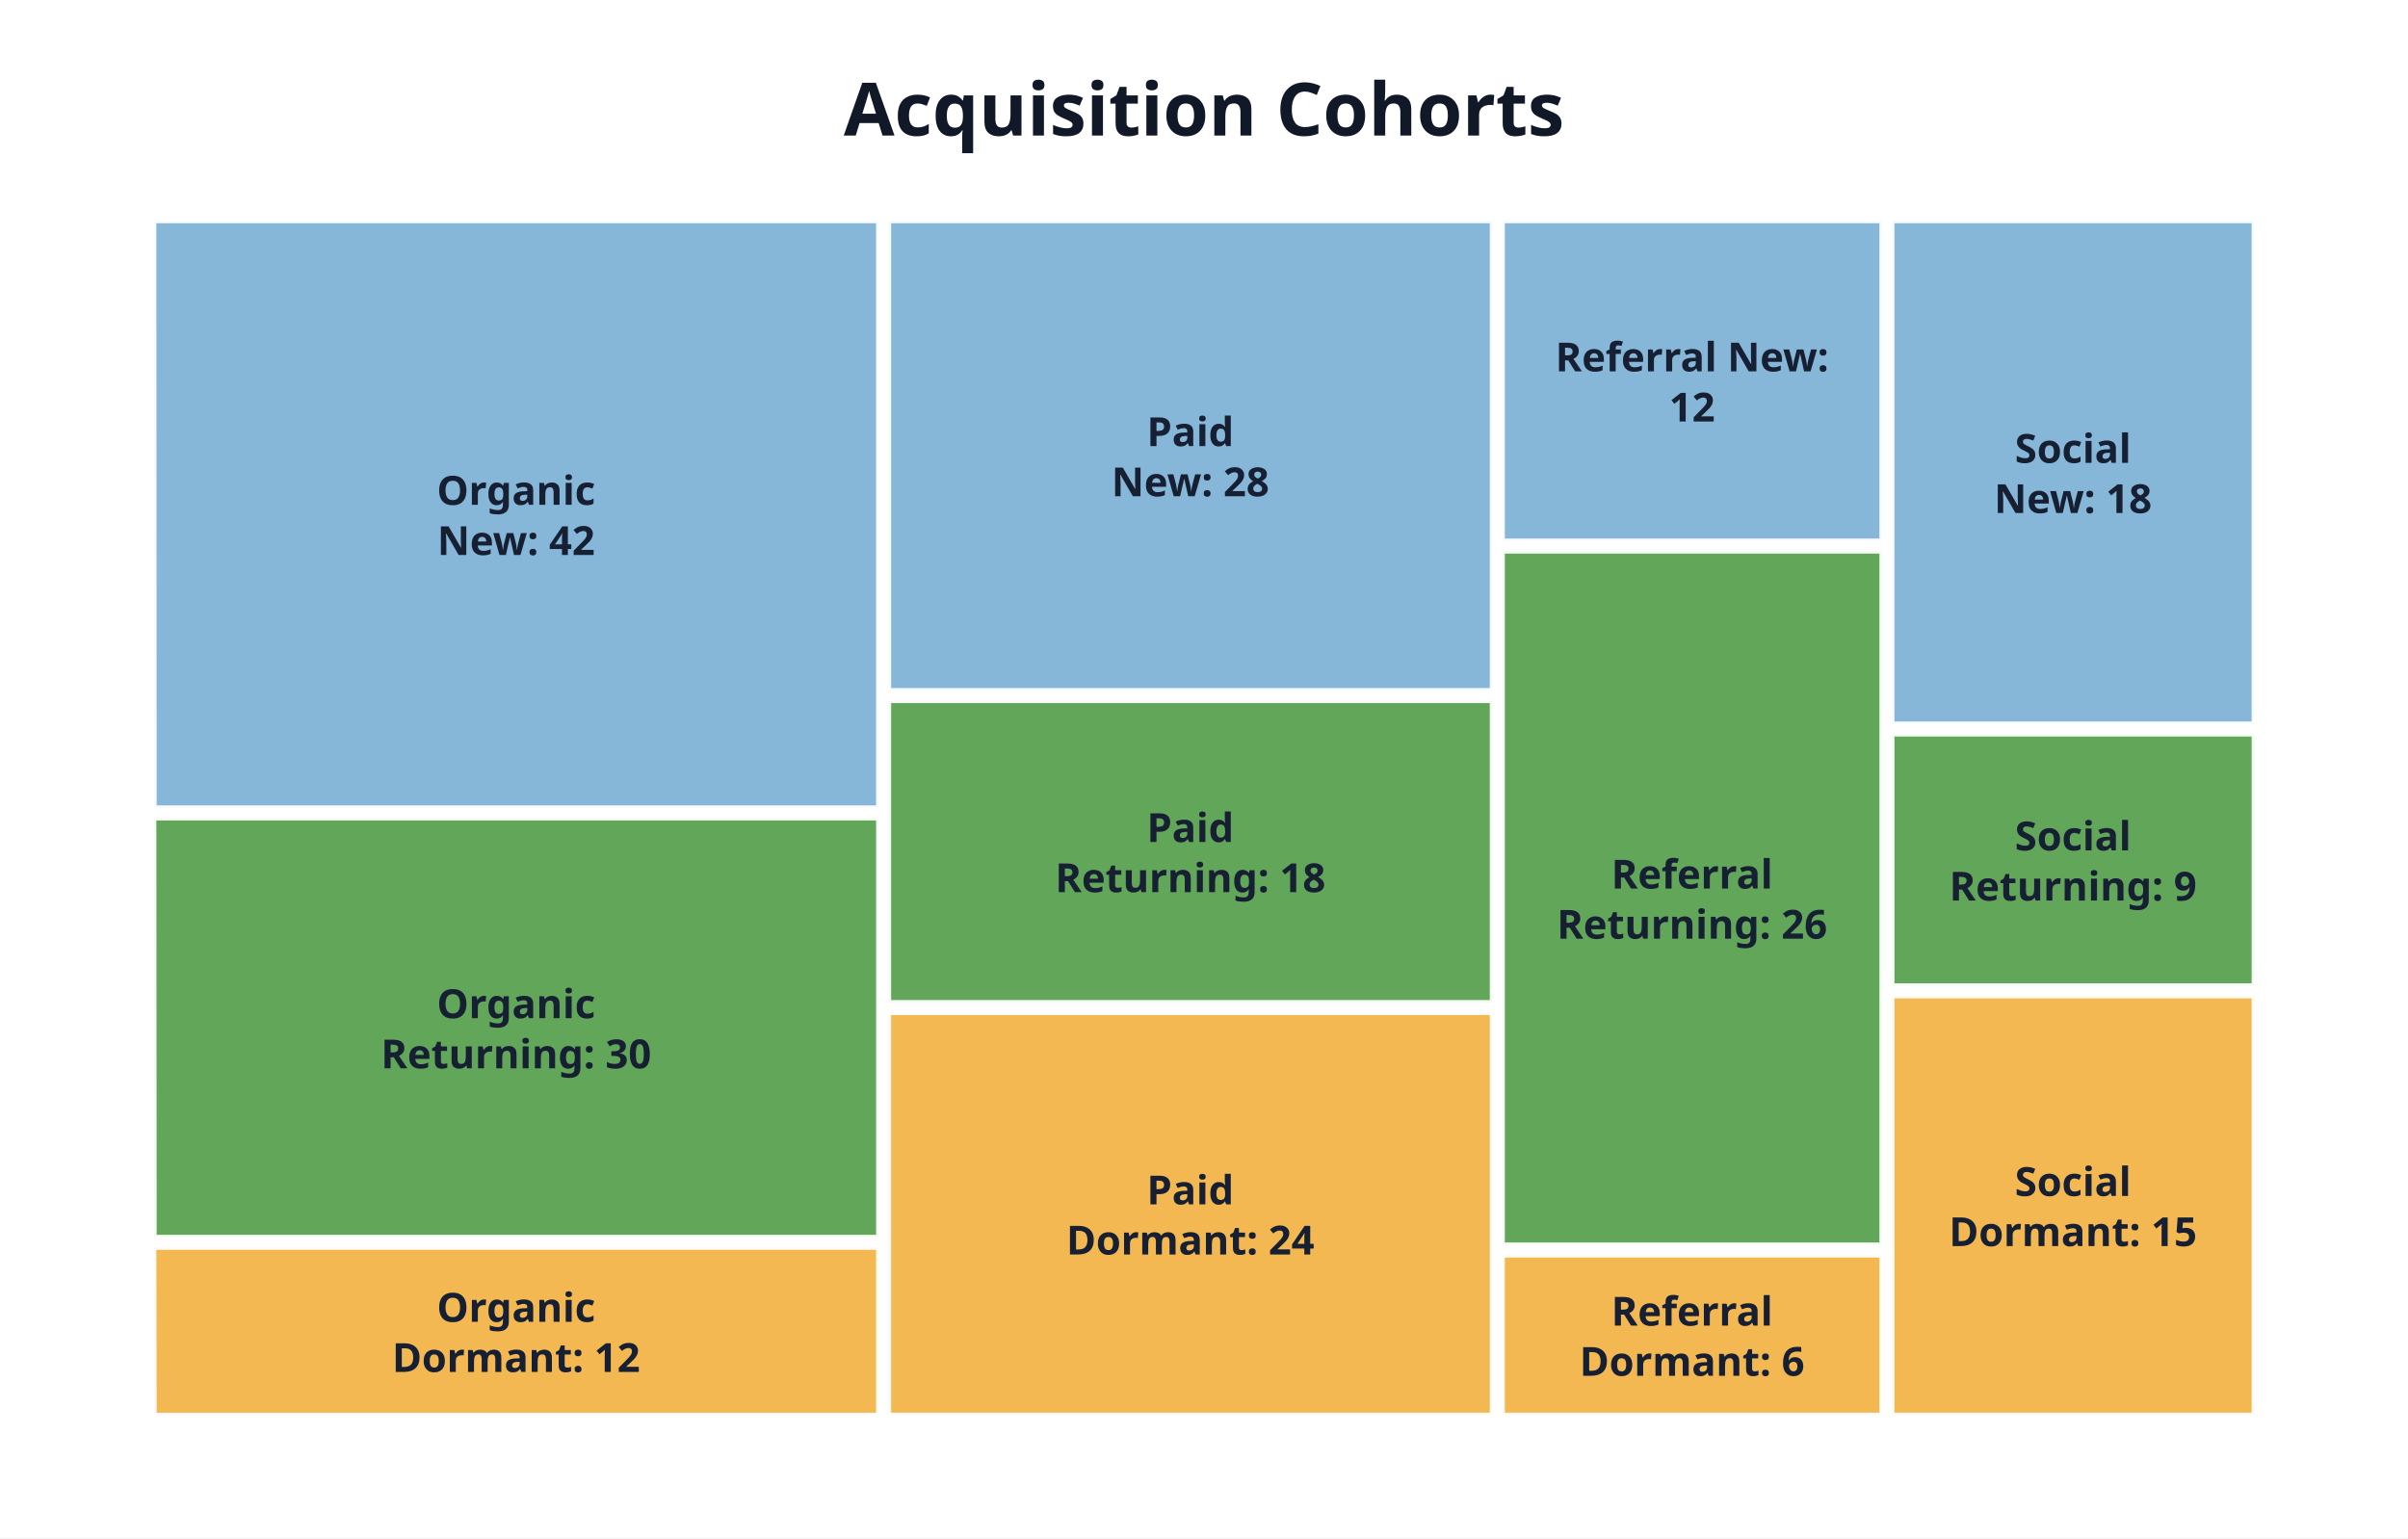
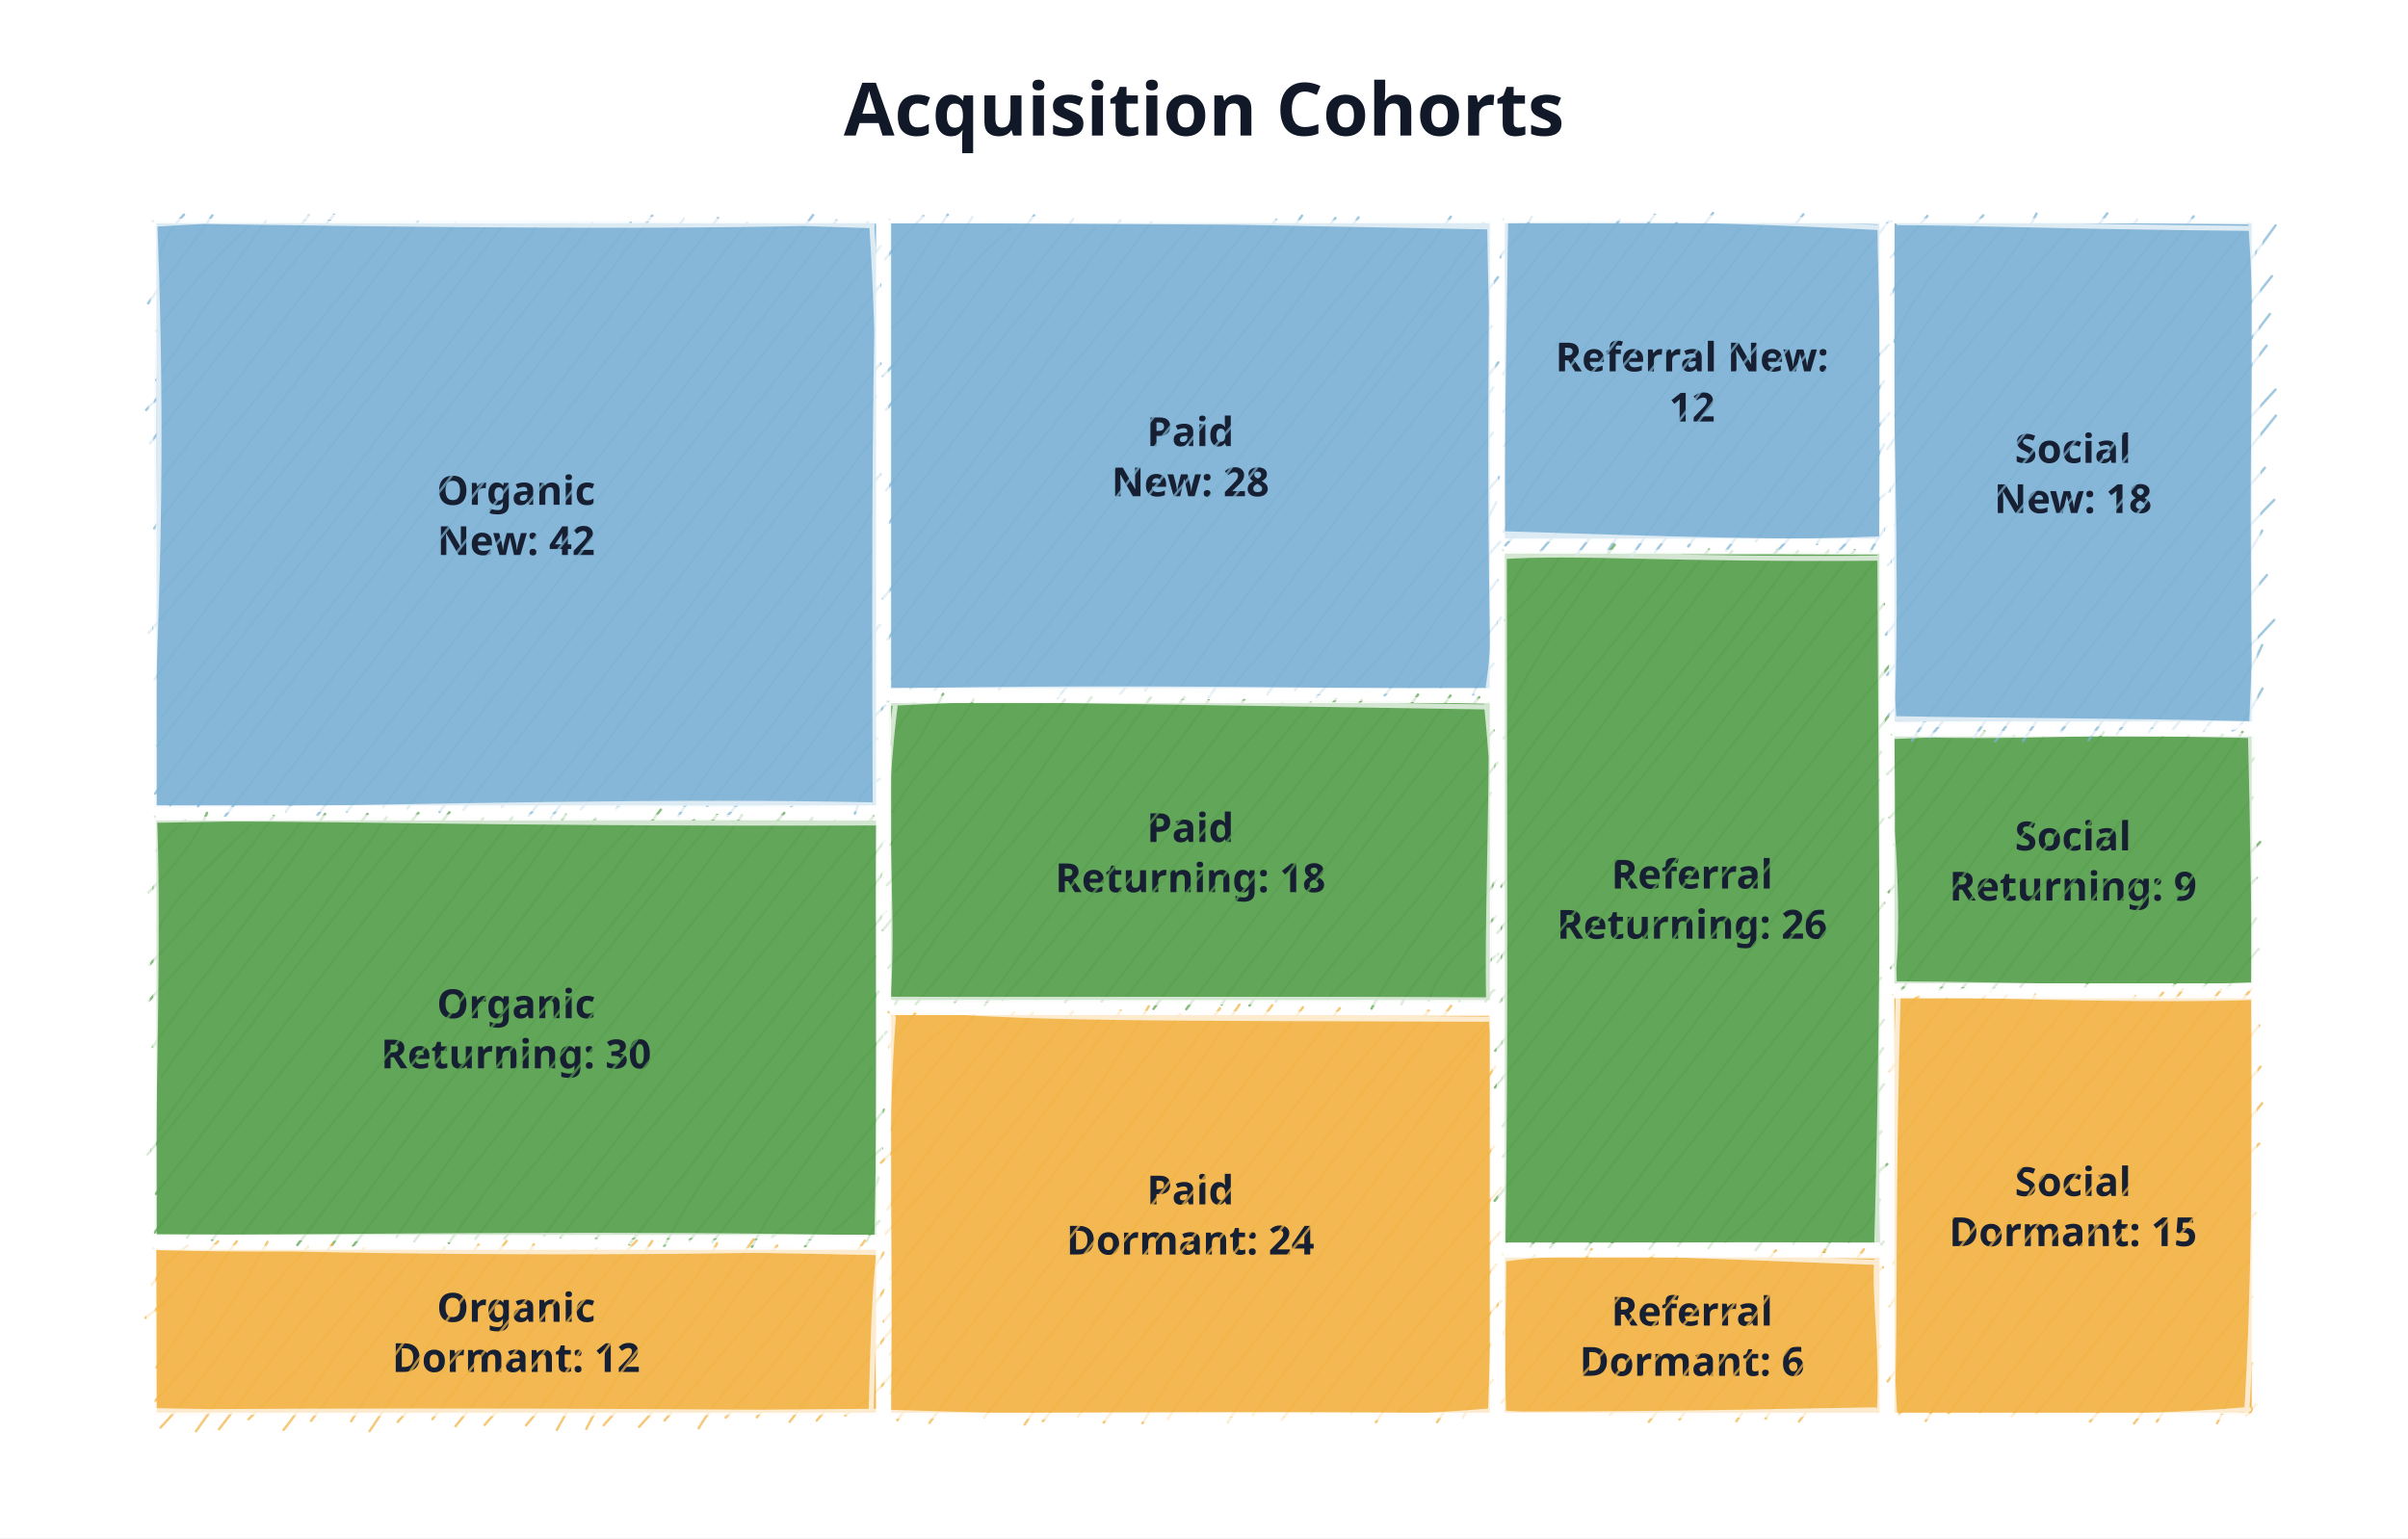
<svg xmlns="http://www.w3.org/2000/svg" width="720" height="460" version="1.1" baseProfile="full" viewBox="0 0 720 460">
  <rect width="720" height="460" x="0" y="0" fill="#ffffff" />
  <path d="M10 10l216.7 0l0 175.6l-216.6 0Z" transform="translate(36 56)" fill="#7fb3d5" fill-opacity="0.94" stroke="#ffffff" stroke-width="1.5" stroke-opacity="0.94" ecmeta_series_index="0" ecmeta_data_index="0" ecmeta_ssr_type="chart" class="zr-cls-0" />
  <path d="M10 188.6l216.7 0l0 125.4l-216.6 0Z" transform="translate(36 56)" fill="#59a14f" fill-opacity="0.94" stroke="#ffffff" stroke-width="1.5" stroke-opacity="0.94" ecmeta_series_index="0" ecmeta_data_index="1" ecmeta_ssr_type="chart" class="zr-cls-1" />
  <path d="M10 317l216.7 0l0 50.2l-216.6 0Z" transform="translate(36 56)" fill="#f2b447" fill-opacity="0.94" stroke="#ffffff" stroke-width="1.5" stroke-opacity="0.94" ecmeta_series_index="0" ecmeta_data_index="2" ecmeta_ssr_type="chart" class="zr-cls-2" />
  <path d="M229.7 10l180.5 0l0 140.5l-180.5 0Z" transform="translate(36 56)" fill="#7fb3d5" fill-opacity="0.94" stroke="#ffffff" stroke-width="1.5" stroke-opacity="0.94" ecmeta_series_index="0" ecmeta_data_index="3" ecmeta_ssr_type="chart" class="zr-cls-0" />
  <path d="M229.7 153.5l180.5 0l0 90.3l-180.5 0Z" transform="translate(36 56)" fill="#59a14f" fill-opacity="0.94" stroke="#ffffff" stroke-width="1.5" stroke-opacity="0.94" ecmeta_series_index="0" ecmeta_data_index="4" ecmeta_ssr_type="chart" class="zr-cls-1" />
  <path d="M229.7 246.8l180.5 0l0 120.4l-180.5 0Z" transform="translate(36 56)" fill="#f2b447" fill-opacity="0.94" stroke="#ffffff" stroke-width="1.5" stroke-opacity="0.94" ecmeta_series_index="0" ecmeta_data_index="5" ecmeta_ssr_type="chart" class="zr-cls-2" />
  <path d="M413.2 10l113.5 0l0 95.8l-113.5 0Z" transform="translate(36 56)" fill="#7fb3d5" fill-opacity="0.94" stroke="#ffffff" stroke-width="1.5" stroke-opacity="0.94" ecmeta_series_index="0" ecmeta_data_index="6" ecmeta_ssr_type="chart" class="zr-cls-0" />
  <path d="M413.2 108.8l113.5 0l0 207.5l-113.5 0Z" transform="translate(36 56)" fill="#59a14f" fill-opacity="0.94" stroke="#ffffff" stroke-width="1.5" stroke-opacity="0.94" ecmeta_series_index="0" ecmeta_data_index="7" ecmeta_ssr_type="chart" class="zr-cls-1" />
  <path d="M413.2 319.3l113.5 0l0 47.9l-113.5 0Z" transform="translate(36 56)" fill="#f2b447" fill-opacity="0.94" stroke="#ffffff" stroke-width="1.5" stroke-opacity="0.94" ecmeta_series_index="0" ecmeta_data_index="8" ecmeta_ssr_type="chart" class="zr-cls-2" />
  <path d="M529.7 10l108.3 0l0 150.5l-108.3 0Z" transform="translate(36 56)" fill="#7fb3d5" fill-opacity="0.94" stroke="#ffffff" stroke-width="1.5" stroke-opacity="0.94" ecmeta_series_index="0" ecmeta_data_index="9" ecmeta_ssr_type="chart" class="zr-cls-0" />
  <path d="M529.7 163.5l108.3 0l0 75.3l-108.3 0Z" transform="translate(36 56)" fill="#59a14f" fill-opacity="0.94" stroke="#ffffff" stroke-width="1.5" stroke-opacity="0.94" ecmeta_series_index="0" ecmeta_data_index="10" ecmeta_ssr_type="chart" class="zr-cls-1" />
  <path d="M529.7 241.8l108.3 0l0 125.4l-108.3 0Z" transform="translate(36 56)" fill="#f2b447" fill-opacity="0.94" stroke="#ffffff" stroke-width="1.5" stroke-opacity="0.94" ecmeta_series_index="0" ecmeta_data_index="11" ecmeta_ssr_type="chart" class="zr-cls-2" />
  <path d="M96.2 82.8l44.2 0l0 30l-44.2 0Z" transform="translate(36 56)" fill="none" pointer-events="visible" class="zr-cls-3" />
  <text dominant-baseline="central" text-anchor="middle" style="font-size:12px;font-family:sans-serif;font-weight:650;" x="118.325" y="90.3" transform="translate(36 56)" fill="#172033">Organic</text>
  <text dominant-baseline="central" text-anchor="middle" style="font-size:12px;font-family:sans-serif;font-weight:650;" xml:space="preserve" x="118.325" y="105.3" transform="translate(36 56)" fill="#172033">New: 42</text>
  <path d="M82.1 236.3l72.4 0l0 30l-72.4 0Z" transform="translate(36 56)" fill="none" pointer-events="visible" class="zr-cls-3" />
  <text dominant-baseline="central" text-anchor="middle" style="font-size:12px;font-family:sans-serif;font-weight:650;" x="118.325" y="243.814" transform="translate(36 56)" fill="#172033">Organic</text>
  <text dominant-baseline="central" text-anchor="middle" style="font-size:12px;font-family:sans-serif;font-weight:650;" xml:space="preserve" x="118.325" y="258.814" transform="translate(36 56)" fill="#172033">Returning: 30</text>
  <path d="M85.2 327.1l66.2 0l0 30l-66.2 0Z" transform="translate(36 56)" fill="none" pointer-events="visible" class="zr-cls-3" />
  <text dominant-baseline="central" text-anchor="middle" style="font-size:12px;font-family:sans-serif;font-weight:650;" x="118.325" y="334.614" transform="translate(36 56)" fill="#172033">Organic</text>
  <text dominant-baseline="central" text-anchor="middle" style="font-size:12px;font-family:sans-serif;font-weight:650;" xml:space="preserve" x="118.325" y="349.614" transform="translate(36 56)" fill="#172033">Dormant: 12</text>
  <path d="M297.8 65.2l44.2 0l0 30l-44.2 0Z" transform="translate(36 56)" fill="none" pointer-events="visible" class="zr-cls-3" />
  <text dominant-baseline="central" text-anchor="middle" style="font-size:12px;font-family:sans-serif;font-weight:650;" x="319.921" y="72.74" transform="translate(36 56)" fill="#172033">Paid</text>
  <text dominant-baseline="central" text-anchor="middle" style="font-size:12px;font-family:sans-serif;font-weight:650;" xml:space="preserve" x="319.921" y="87.74" transform="translate(36 56)" fill="#172033">New: 28</text>
  <path d="M283.7 183.6l72.4 0l0 30l-72.4 0Z" transform="translate(36 56)" fill="none" pointer-events="visible" class="zr-cls-3" />
  <text dominant-baseline="central" text-anchor="middle" style="font-size:12px;font-family:sans-serif;font-weight:650;" x="319.921" y="191.134" transform="translate(36 56)" fill="#172033">Paid</text>
  <text dominant-baseline="central" text-anchor="middle" style="font-size:12px;font-family:sans-serif;font-weight:650;" xml:space="preserve" x="319.921" y="206.134" transform="translate(36 56)" fill="#172033">Returning: 18</text>
  <path d="M286.8 292l66.2 0l0 30l-66.2 0Z" transform="translate(36 56)" fill="none" pointer-events="visible" class="zr-cls-3" />
  <text dominant-baseline="central" text-anchor="middle" style="font-size:12px;font-family:sans-serif;font-weight:650;" x="319.921" y="299.494" transform="translate(36 56)" fill="#172033">Paid</text>
  <text dominant-baseline="central" text-anchor="middle" style="font-size:12px;font-family:sans-serif;font-weight:650;" xml:space="preserve" x="319.921" y="314.494" transform="translate(36 56)" fill="#172033">Dormant: 24</text>
  <path d="M433.2 42.9l73.4 0l0 30l-73.4 0Z" transform="translate(36 56)" fill="none" pointer-events="visible" class="zr-cls-3" />
  <text dominant-baseline="central" text-anchor="middle" style="font-size:12px;font-family:sans-serif;font-weight:650;" xml:space="preserve" x="469.933" y="50.391" transform="translate(36 56)" fill="#172033">Referral New:</text>
  <text dominant-baseline="central" text-anchor="middle" style="font-size:12px;font-family:sans-serif;font-weight:650;" x="469.933" y="65.391" transform="translate(36 56)" fill="#172033">12</text>
  <path d="M433.8 197.5l72.4 0l0 30l-72.4 0Z" transform="translate(36 56)" fill="none" pointer-events="visible" class="zr-cls-3" />
  <text dominant-baseline="central" text-anchor="middle" style="font-size:12px;font-family:sans-serif;font-weight:650;" x="469.933" y="205.045" transform="translate(36 56)" fill="#172033">Referral</text>
  <text dominant-baseline="central" text-anchor="middle" style="font-size:12px;font-family:sans-serif;font-weight:650;" xml:space="preserve" x="469.933" y="220.045" transform="translate(36 56)" fill="#172033">Returning: 26</text>
  <path d="M440.2 328.3l59.5 0l0 30l-59.5 0Z" transform="translate(36 56)" fill="none" pointer-events="visible" class="zr-cls-3" />
  <text dominant-baseline="central" text-anchor="middle" style="font-size:12px;font-family:sans-serif;font-weight:650;" x="469.933" y="335.755" transform="translate(36 56)" fill="#172033">Referral</text>
  <text dominant-baseline="central" text-anchor="middle" style="font-size:12px;font-family:sans-serif;font-weight:650;" xml:space="preserve" x="469.933" y="350.755" transform="translate(36 56)" fill="#172033">Dormant: 6</text>
  <path d="M561.8 70.3l44.2 0l0 30l-44.2 0Z" transform="translate(36 56)" fill="none" pointer-events="visible" class="zr-cls-3" />
  <text dominant-baseline="central" text-anchor="middle" style="font-size:12px;font-family:sans-serif;font-weight:650;" x="583.837" y="77.757" transform="translate(36 56)" fill="#172033">Social</text>
  <text dominant-baseline="central" text-anchor="middle" style="font-size:12px;font-family:sans-serif;font-weight:650;" xml:space="preserve" x="583.837" y="92.757" transform="translate(36 56)" fill="#172033">New: 18</text>
  <path d="M551 186.1l65.6 0l0 30l-65.6 0Z" transform="translate(36 56)" fill="none" pointer-events="visible" class="zr-cls-3" />
  <text dominant-baseline="central" text-anchor="middle" style="font-size:12px;font-family:sans-serif;font-weight:650;" x="583.837" y="193.643" transform="translate(36 56)" fill="#172033">Social</text>
  <text dominant-baseline="central" text-anchor="middle" style="font-size:12px;font-family:sans-serif;font-weight:650;" xml:space="preserve" x="583.837" y="208.643" transform="translate(36 56)" fill="#172033">Returning: 9</text>
  <path d="M550.7 289.5l66.2 0l0 30l-66.2 0Z" transform="translate(36 56)" fill="none" pointer-events="visible" class="zr-cls-3" />
  <text dominant-baseline="central" text-anchor="middle" style="font-size:12px;font-family:sans-serif;font-weight:650;" x="583.837" y="296.986" transform="translate(36 56)" fill="#172033">Social</text>
  <text dominant-baseline="central" text-anchor="middle" style="font-size:12px;font-family:sans-serif;font-weight:650;" xml:space="preserve" x="583.837" y="311.986" transform="translate(36 56)" fill="#172033">Dormant: 15</text>
+   <path d="M9.8 10.2C9.8 10.2 9.8 10.2 9.8 10.2M11.3 22.8C12.3 18.8 12.2 15.3 19 8.2M8.3 34.7C15.7 24.3 22.8 15.3 27.5 8.4M10.8 43C18.8 31.2 29.9 19.5 38.7 11.3M10.7 57.7C23.9 37.7 34.9 21.9 43.5 10.1M7.7 66.6C23.1 50.5 31.4 39.9 56.3 8.4M8.8 76.6C30.5 48.8 50.7 23.3 63.9 8.2M11.8 87.9C35.9 56.5 60.1 24.4 70.6 11.6M10.1 102C27.8 77.7 46.9 56.3 82.2 11.9M11.1 111.2C40.5 74.9 69.4 35.8 88.9 10.4M11.8 121.9C29.7 102 50 76.5 100 10.9M8.4 133.3C33.2 104.8 56.1 74.6 108.9 12.3M10.2 147.2C43.2 101.5 78.3 58.4 114.6 11.1M12.2 158.6C37.3 126.3 63.6 93.9 124.7 11.3M11.1 167C45.6 120.8 84.8 75.2 135.3 11.1M10.4 181.3C62.3 110.8 114 45.8 141.1 11M14.9 184.8C62.7 127.5 105.4 69.4 152.6 10.6M23.2 185.1C51.1 146.2 82.6 108.8 159 8.5M31.3 188.1C63.1 146.9 91.7 111.1 168.5 9.4M43.1 184.2C86.4 126.9 134 66.2 178.7 9.2M49.5 186.6C103.5 118.7 153.5 53.9 187.4 10.6M58.9 187.8C111.3 120.2 164.9 54.2 196.4 11.5M67.7 186.7C115.3 128.7 158.2 74.8 207.1 8.3M78.6 185.2C116.5 135.4 154 89.5 214.1 9.9M85.8 185.8C134.6 122.3 183.9 60.2 223.5 10.5M95.4 186.8C136.7 131.1 184.2 73.4 227.4 17.5M102.6 186.2C131 148.5 159.5 114 227.4 29.1M114.1 185.3C155.9 132.2 199.2 75 224.8 38.5M122.1 188C158.9 142.2 193.3 92.5 227.3 52.7M128.7 188.6C160.7 145.2 187.6 107.9 225.9 62.5M137.7 186C166.4 153.1 195.4 115.6 225.2 74.8M148.3 185.8C173.5 153.7 199.8 119.7 227.3 85.8M157 184.3C184.8 154 210.5 120.4 224.9 96.9M166.8 188.1C185.4 159.5 206.9 132.9 225.2 107.9M175.4 185.1C189 169.2 202 151.6 225.1 119.7M181.5 188C193.4 174.2 204.9 160.6 227 130.9M193 184.4C202.5 172.9 209.7 161.9 224.8 140.9M200.5 185.2C212.7 174.1 221.5 161.8 228.8 154.9M210.7 184C214.8 177.2 220.3 169.5 226.3 164.8M219.6 187.3C221 184 220.8 180.4 227.1 176.9" transform="translate(36 56)" fill="none" pointer-events="visible" stroke="#7fb3d5" stroke-width="0.75" stroke-opacity="0.72" stroke-linecap="round" stroke-linejoin="round" class="zr-cls-4" />
+   <path d="M9.3 11.1C53.4 8.4 97.4 7.2 224.8 11.5M10.6 10C94.3 11.4 176.1 12.1 226.3 10.2M224.5 8.8C228.4 64.1 225.6 114.5 227 187.9M227 9.2C225.7 50.9 225.3 92.6 225.7 186.4M227.9 185.8C165.4 186.6 107.2 185.1 9 186.5M226.5 184.7C163.8 183.4 103.5 185 10.7 186.5M8.9 187.3C9.4 142.2 13.6 97.8 10.3 10.2M9.1 186.6C8.6 132.5 8.5 79.1 10.4 10.5" transform="translate(36 56)" fill="none" pointer-events="visible" stroke="#ffffff" stroke-width="1.5" stroke-opacity="0.72" stroke-linecap="round" stroke-linejoin="round" class="zr-cls-4" />
+   <path d="M10.3 188.2C10.3 188.2 10.3 188.2 10.3 188.2M10.7 198.4C13.2 195.8 14.7 192.9 19.4 189.3M8.4 210.9C14.2 204.8 21.8 196.9 25.9 187.1M11.3 222.4C14.6 213.9 25.1 204.1 38.9 190.8M8.7 232.5C16.7 224 25.2 215.4 45.9 188M8.5 243.3C25.4 224.8 40.8 207.6 53.7 190.2M9.7 257.1C23.3 237.3 39.4 218.4 61.2 187.4M12.3 266C20.5 253.9 35.1 234.2 73.9 187.4M11.6 281.7C26.9 258.7 47.1 235.3 79.6 188.4M8.1 289.2C33.6 259.3 55.4 227.6 89.1 187.1M10.6 301C32.4 273.6 53.1 243.6 98.4 186.9M10.2 312.6C43.8 269.2 82.9 221.9 108.5 188.7M19.9 314.1C52.6 275.7 84.1 233.5 117.2 188.4M27.4 314.8C62.6 271.4 98.2 222.9 126.9 190.5M36.4 313C59.2 284.2 86.9 254 133.2 187.6M46.7 312.8C66.2 289.2 90.6 259.5 142.1 188.7M52.9 316.3C86.4 273.9 117 228.1 153.3 190.4M63.4 316.2C82.4 287.2 103.2 261.2 161.6 186.1M69.5 316.7C102.4 274.6 136 235.3 171.6 189M82.6 313.9C114.2 266.4 149.4 222.8 178.4 187.7M87.9 315.1C117.5 277 150 237.3 185.8 187.9M98.2 315.7C130.6 270.1 164.7 226.5 198.5 187.1M106.1 314.5C135.2 276.3 168.6 240.3 206.9 188.6M114.8 314.4C150.7 273.2 184 226.9 213.7 189.4M126.7 313.5C157.8 272 192.5 227.5 225.2 188.1M131.6 314C162.9 274.7 197.6 237.7 228.6 195.3M142.2 314.4C162.5 287.1 186.6 263 228.5 204.4M152.1 316.1C173.9 289.2 194.6 259.5 228.9 216.5M162.6 316.7C176.2 290.3 198.1 265 225.7 230.1M170.1 315C190.8 290.6 211 262.8 226.7 240.5M177 315.5C195.9 291.7 215.5 268.2 229.1 252.5M188.8 316.9C195.9 303.2 205.2 291.4 224.7 263.6M194.9 313.9C203.6 306.7 211.7 297.8 228.4 275.8M204.7 316.8C211.4 307.9 214.2 298.9 227.7 287.4M213.1 312.1C220 307.1 226 300 226.7 296.1M223.2 315.2C224.1 313.2 224.7 311.4 227 309.1" transform="translate(36 56)" fill="none" pointer-events="visible" stroke="#59a14f" stroke-width="0.75" stroke-opacity="0.72" stroke-linecap="round" stroke-linejoin="round" class="zr-cls-4" />
+   <path d="M10.4 189.1C56.5 188.3 101.2 190.5 225.9 190.1M10.7 189.3C66 188.3 121.6 187.7 227 188.8M228.1 187.7C229.3 236.9 225.4 286.1 228 313.6M226.8 189.5C226.3 223.6 227.4 257.9 226.2 313.9M228 315.6C141.4 316 57.9 313.8 9.1 313.8M226 314.2C150.5 312.6 76.2 313.9 10.8 314M9 314.2C7.7 282.4 7.2 245.2 9.6 190M9.3 314.8C10.3 264.9 11.4 216.2 10.2 187.8" transform="translate(36 56)" fill="none" pointer-events="visible" stroke="#ffffff" stroke-width="1.5" stroke-opacity="0.72" stroke-linecap="round" stroke-linejoin="round" class="zr-cls-4" />
+   <path d="M9.8 317.3C9.8 317.3 9.8 317.3 9.8 317.3M9.3 328.3C11.6 325.6 12.9 321.8 20.1 316.5M7.5 338.1C16.7 331.2 20.6 323.9 29.2 315.2M10.8 352.9C20.5 340.4 27 325.1 34.8 315.2M10.4 362.9C21.4 351.3 30.2 340.4 44 315.4M12 370.9C25.5 356.7 33.9 340.5 56.1 316.9M22.6 372C39.9 348 53.5 328.1 63.4 316M29.5 371.4C39.2 358.9 47.7 345.9 72.9 317.3M38.3 368.4C51.4 356 60.9 344.4 81.9 319M48.8 371.6C57.7 360.5 64 347 89 318.7M57 368.9C68.9 353 80.9 340.9 97 317M69 369C79.3 352.4 88.8 339.2 107.1 316.2M74.5 372C88.2 351.2 100.4 334.6 115.5 315.1M82.9 369.2C99 351.5 110.1 339.3 123.6 316.1M93.3 368.4C108.9 348 124.6 327.1 135.8 317.9M100.2 370.5C109.3 359.3 121.5 344 142.4 317.3M108.9 370.1C124.7 352.9 137.2 331.9 154.4 315M121.3 370.2C130 360.2 136.2 350.2 159 315.1M130.5 371.6C138.1 358 144.5 344.7 170.6 318.1M139.3 371.3C150.3 349.1 170 332.3 178.4 315.8M144.5 370.2C157 356.1 168.3 345 189.3 314.6M155.1 370.7C170.4 354.3 180.9 333.4 196.4 316.5M162.7 368.8C174.2 355.6 185.7 341.4 206.8 318.6M172.9 371.1C179.8 359.3 192.9 347.9 213.5 318.5M181 367.9C198 350.4 208.2 334.6 222.6 315M190.3 367.8C201.5 354.8 214.5 339.1 228.4 318.4M200.1 369.2C209.2 357.5 213.9 350.9 228.4 329.7M208.2 368.8C215.5 360.5 223.2 350.7 231.8 340M216.7 367.3C219.3 364.8 224.9 363 232.1 352.9" transform="translate(36 56)" fill="none" pointer-events="visible" stroke="#f2b447" stroke-width="0.75" stroke-opacity="0.72" stroke-linecap="round" stroke-linejoin="round" class="zr-cls-4" />
+   <path d="M11.6 317.1C55.5 318.4 101.1 315.9 226.9 318.6M10.7 316.4C81 318.7 151.8 318.9 225.7 317.3M227 316.5C225.2 331.7 225 347.7 224.4 368.7M226.7 317.3C226.2 332.8 226.4 348.4 226.8 366.1M228.2 366C160.6 366.5 91.1 367.6 9.2 365.8M227.5 366.4C180.6 366.5 133.6 365.5 10.9 366.2M9.1 365.9C8.8 352.1 8.2 340.6 8.9 315M9.5 367.8C9.3 352.6 9.3 339 9.9 317.2" transform="translate(36 56)" fill="none" pointer-events="visible" stroke="#ffffff" stroke-width="1.5" stroke-opacity="0.72" stroke-linecap="round" stroke-linejoin="round" class="zr-cls-4" />
+   <path d="M230 9.6C230 9.6 230 9.6 230 9.6M228.6 21.6C232.3 16.9 235.1 13.7 240.1 8.6M231.9 33.2C235.4 26 239.8 19.8 247.4 8.2M230.9 42C236.7 36.9 242.6 28.1 254.7 9M228 56.5C241 42.9 249.7 25.5 266.2 12.3M228.9 66.6C244.7 48 261.2 24 273.2 8.4M231.5 77.1C245.3 60.9 259.4 41.9 284.9 9.5M228.9 90.7C243.9 71.4 255 54 291.4 12.1M229.9 100.3C246.1 79.9 264 57.1 299 9.8M231.3 113.5C257.3 79.5 280.4 47.3 308.3 10.4M228 123C257.6 86.7 288.5 48 319.6 11.9M229.4 135.2C250.2 105.8 272.8 79.5 326.3 11.5M230.7 146.9C265.3 102.1 297.2 61.2 337.9 11.2M236.2 150C262.7 113.2 292.2 79 345.6 9.7M243.5 150.3C282.9 103.5 321.3 53.7 353.3 8.5M252.7 148.5C283.8 114.2 309.5 74.5 363.3 9.2M262.7 150.2C298.2 103.3 335.3 57.3 370.2 9M269 149.1C292.1 120.2 314.5 92.6 381.1 12.6M280.2 152.9C315 107.1 346.8 62.9 389 12M290.5 148.9C329.1 95.1 375.4 40.6 397.8 8.8M298.9 151.6C339.5 100.8 381 47.8 407.6 10.7M306.4 150.5C337.7 106.7 368.5 67.3 408.8 17M317.1 149.4C338.1 117.5 364 89.3 411.9 26.9M325.4 152.6C348.5 118.7 373.1 85.4 410 41.5M333.1 148.6C359.1 118.7 386.1 86 412 52.4M342.9 151.7C362.3 122.3 385.2 97.8 410.5 59.9M351.2 150.4C368 126.9 384.3 105.2 410.4 73.4M357.6 152.5C375 133.2 389.2 114 412.3 86.6M368.6 149C384.1 132.5 402.6 112.1 411.4 94.2M378 152C385.8 142.9 390.6 129.6 412.6 106M385.2 149.4C393.9 140.3 401.8 131.4 411.8 117.4M394.8 149.5C398.1 142.5 407.4 136.6 412.8 128.7M404.5 151.7C405.7 148.2 407.9 145.2 410.6 142.5" transform="translate(36 56)" fill="none" pointer-events="visible" stroke="#7fb3d5" stroke-width="0.75" stroke-opacity="0.72" stroke-linecap="round" stroke-linejoin="round" class="zr-cls-4" />
+   <path d="M228.2 9.5C266.8 9 305.8 10 411.6 11.9M230.6 10C301.3 10 372.8 11.1 410 10.3M409.4 9.8C410.2 66.7 413.5 120.2 409 149.3M410.1 9.6C409.8 57.8 409.2 106 410.8 150.7M412.1 150.6C367.8 150.6 324.7 151.1 228.9 152.2M410.6 150.8C360.9 150.7 309.6 149.2 230.7 150.6M228.9 152.3C229.6 108.5 229 65.5 227.9 9.1M229.3 150.8C227.6 101 228.9 48.4 229.2 11.1" transform="translate(36 56)" fill="none" pointer-events="visible" stroke="#ffffff" stroke-width="1.5" stroke-opacity="0.72" stroke-linecap="round" stroke-linejoin="round" class="zr-cls-4" />
+   <path d="M229.4 153.8C229.4 153.8 229.4 153.8 229.4 153.8M230.5 166.8C230.6 162 233.3 161.4 237.4 154.3M231.6 174.9C233.7 171.9 238.8 166.6 246 151.5M230.9 186.8C238.3 173.4 249.2 164 255.1 153.2M230.2 196.7C241.5 180.8 254.9 165.9 264.2 154.8M229.2 208.7C243.5 193.4 253.8 178.6 275.5 154.8M228 222.2C248.8 195.8 269.5 170 282.4 153.2M229.6 233.4C245.8 217.5 259.8 196.6 290.3 152.5M231.5 244.6C243.6 220.9 262.6 200.8 301.2 155.6M237.8 244.3C257.3 221.3 275.5 199.7 308.1 152.5M249.4 243.9C271.8 210.1 301.1 175.5 318.1 152.5M258.5 244.5C281 212.4 305.7 181.1 325.4 153.4M263.7 243C286.5 216.7 310.8 187.8 336.1 153.1M273.7 242.4C300.3 207.5 329 174.8 347.5 154.3M282.5 243.7C303.6 215.6 325.4 191.6 355.9 154.1M293.4 243.5C312 218.6 332.7 194.6 363.5 153M300.8 242C324 212.5 348.8 183.9 371.2 153.3M308.9 245.7C323.9 226 336 208.9 379.1 155.9M318.7 245.8C333.3 226.6 349.9 204.9 388 151.7M329.3 244.4C340.3 226.6 358.2 209.8 397.7 152M337.6 244.7C357.5 216.8 378.6 186.7 406.3 152.5M345.4 243.5C362.5 219.7 381.6 198.2 410.6 162.4M355.7 241.7C366.2 225.9 381.4 211 411.7 172.1M361 242.7C381.2 222 398.3 201.4 409.7 181.1M374.1 245.6C382.2 230.3 396.3 212.9 409.2 194.4M383 244.3C389.2 233.4 400.8 222.7 411.8 206.7M391.2 243.2C394.2 233.4 402 227 411.6 217.8M400.4 243.3C401.5 238.4 410.3 230.4 412 229.2M408.2 243.4C409 242.7 409.4 241 410.7 240.1" transform="translate(36 56)" fill="none" pointer-events="visible" stroke="#59a14f" stroke-width="0.75" stroke-opacity="0.72" stroke-linecap="round" stroke-linejoin="round" class="zr-cls-4" />
+   <path d="M229.5 152.4C265.7 153.5 305.6 153.7 408.2 155.4M230.7 154.3C277.6 151.9 327.8 151.5 410.8 153.8M408.4 153.7C410.7 178.1 412.9 204.4 410 244.6M409.9 152.5C410.1 186.8 408.6 221.1 409.1 243M412.2 245.4C348.3 241.3 284.4 245.5 229.1 244.2M410 243C350 242.6 286.9 243 228.5 242.8M229 244.1C228.4 212.9 227.8 185.4 231.8 153.8M229.4 244C231.2 222.2 229.1 200.4 228.9 153.2" transform="translate(36 56)" fill="none" pointer-events="visible" stroke="#ffffff" stroke-width="1.5" stroke-opacity="0.72" stroke-linecap="round" stroke-linejoin="round" class="zr-cls-4" />
+   <path d="M229.7 246.7C229.7 246.7 229.7 246.7 229.7 246.7M229.8 257.2C231.5 253.9 235.5 250.5 237.7 246.9M231 271.3C231.7 263 237.7 258.3 249.6 248.9M230.6 281.8C233.6 271.5 244.2 263.7 255.2 247.5M227.4 291.7C238.5 281.6 245.1 273.5 267.1 246.8M229.3 305.7C245.2 282.3 262.8 260.8 272.8 246.9M228.8 312.9C241.6 298.9 258.5 279.7 284.8 246.5M230.1 326.5C242.7 309.2 259.6 289.4 293.5 247.8M228.2 339.2C247.3 316.6 263 294.3 299.1 246.2M230.1 349C259 315.5 288.1 278.2 307.5 244.9M230.2 360.7C245.3 338.2 264.2 313.2 316.9 247.2M232.3 368.7C256.5 336.1 285.9 302.4 328.8 245.5M241.9 369.5C272 328.3 302.8 291.9 334.6 244.4M252.8 365.4C282.9 326 314.2 285.7 344.4 244.6M258.3 367.8C282.7 338 307.6 305.6 353.6 245.2M270.4 370C296.5 329.7 325.6 293.9 364.6 245.5M275.8 369C312.9 325 342.4 286.4 371.8 247.9M286.3 367.6C324.7 321.3 357.9 274.4 381.9 248.7M294 369.4C324.7 328.5 355.3 290.5 391.2 246.2M305.6 369.6C321.7 342.4 345.4 314.6 397.9 244.8M313.1 368.4C335.3 336.1 356.5 307.4 409.3 249.2M321.8 366.3C345.7 339 366.8 307.5 408.7 251.8M331.2 369.2C346.3 345.4 366.3 323.9 411.2 262.9M338.6 367.2C353.7 346.5 369.9 325.5 409.1 275.5M347.3 368.6C368.3 341.4 385 317.9 410.8 286.8M356.1 366.7C371.9 345.8 386.6 329.1 412.8 299.2M368 366.6C381.9 346.4 395.7 331 412.6 312.4M375.4 369.3C385 354.7 394.7 343 411.4 322.1M382.3 366.1C393.3 357.2 397.8 349.4 412.9 333M393.7 369.3C398.8 361.5 402.9 354.2 409.7 346M401.4 367.9C403.9 363.8 405.3 362.5 410.4 356.7" transform="translate(36 56)" fill="none" pointer-events="visible" stroke="#f2b447" stroke-width="0.75" stroke-opacity="0.72" stroke-linecap="round" stroke-linejoin="round" class="zr-cls-4" />
+   <path d="M230.9 245.1C269.2 248.9 305.4 248.4 409.4 248.8M230.8 246C292.3 247.1 352.8 247.6 409.3 247.1M411.9 247.3C409.6 293.5 410.7 342 411 365.3M409.8 247.5C412.2 271 412.2 296.7 409.6 367.8M412.3 365.7C360.4 370.2 311.7 368.9 229.2 366.3M409.4 367.6C372.9 366.9 336.4 366.8 228.6 367.5M229.1 366C229.2 325.9 228.5 283.4 231.1 248.2M229.6 367.2C230.3 327.4 229.5 288.1 228.7 247.5" transform="translate(36 56)" fill="none" pointer-events="visible" stroke="#ffffff" stroke-width="1.5" stroke-opacity="0.72" stroke-linecap="round" stroke-linejoin="round" class="zr-cls-4" />
+   <path d="M413.5 9.6C413.5 9.6 413.5 9.6 413.5 9.6M412.7 21C414 17.7 417.8 16.9 422 8.8M414.4 32.4C421.7 23.8 427.1 15.8 431.4 12.4M414.4 41.5C423.5 31.5 429.9 23.1 439.3 11.1M413.4 55.9C422.6 43.8 433.8 29.2 448.3 9.7M413.5 67.2C426.7 51.7 438.1 34.8 458.8 8.2M413.7 77.4C434.6 53.6 453.3 27.7 465.4 10.5M414.6 88.7C428.4 70.1 443.5 51.5 476.2 7.7M413.6 103C428.4 77.3 445.1 57.8 484.5 12.2M414.1 107.1C438.1 81.4 459 52.9 491.1 11M424.6 108.9C447.2 82.8 463.5 57.4 503.2 8.1M435.3 110.1C465.3 71.9 494.3 30.6 511.7 11.4M444.8 108.7C464.4 78.4 488.6 46.7 520.5 11.2M451.9 110.3C471.4 81.8 495.6 52.3 528.7 10.2M458.9 109.1C474.6 89 485.3 73.4 525.5 22.8M468.8 107.4C486.1 82.5 509 59.1 525.5 32.4M480.1 108.7C496.2 88 511.2 65.1 528.8 47.1M489 105.9C503.2 85.8 521.9 66.6 527.3 58M494.1 110.1C504.7 99.6 507.8 92.5 529 67.5M507.3 106.7C508.5 103.1 516.6 96.3 527.4 76.9M513.3 109.3C520.2 102.6 522.9 94.4 529.1 90.8M523.3 108.9C524.4 106.9 525.4 104.8 528.2 101.4" transform="translate(36 56)" fill="none" pointer-events="visible" stroke="#7fb3d5" stroke-width="0.75" stroke-opacity="0.72" stroke-linecap="round" stroke-linejoin="round" class="zr-cls-4" />
+   <path d="M411.1 7.7C437.7 10 460.8 8.7 527 12.1M412.1 10C437.9 9.1 460.7 8.1 526.6 10.4M527.3 10.9C527.1 38.9 527.2 65.2 528.5 105.8M526.1 10.1C526.3 34.1 527.8 55.7 526.6 105.4M529 105.8C483.9 106.3 436.2 104.2 412.9 103.6M527.6 105.1C496.3 106.4 466 106 412.2 105M412.8 107.7C413.7 68.6 413 34.7 413.9 8M413.3 105.6C412.9 84.6 413.4 64.5 414.2 9.4" transform="translate(36 56)" fill="none" pointer-events="visible" stroke="#ffffff" stroke-width="1.5" stroke-opacity="0.72" stroke-linecap="round" stroke-linejoin="round" class="zr-cls-4" />
+   <path d="M413.4 108.5C413.4 108.5 413.4 108.5 413.4 108.5M414.9 120.8C417.8 115.4 419.9 111.8 422.4 109.9M413.9 129.5C420.1 124.6 426.4 117.2 430.5 110.4M414.3 141.8C419.7 134.9 425.7 128.1 439.6 110.8M415.4 156.2C422.3 141.5 433.8 124.5 446.8 106.9M413.7 164.8C428.5 145.8 447.2 122.2 456.3 110.2M414.6 178C427.5 157.5 442.1 142.9 467.3 109.8M415.2 186.9C428.6 167.1 441.9 149.6 475 108.3M415.2 198.2C430.4 179.8 443.6 158.3 481.9 108.8M412.8 209.2C446.8 170.1 477.2 132.2 495.3 108.6M411.7 223C441.3 187.3 465.6 158.3 501.6 108.8M411.7 231.8C441.3 191.5 474.9 152.4 510.7 108.7M412.4 243.7C445.5 205.9 477.7 160.1 518.6 108.5M411.1 258.2C439 224.9 461.6 191.8 525.2 111.1M411 269.2C454.1 216.1 492.2 165.6 527.3 124.6M413.3 280.8C454.5 225.4 493 175.1 525.6 131.7M413.4 289.9C452.9 240.1 491.8 188.4 528.9 143.1M410.9 303.1C458.6 245.7 503.2 190.5 528.5 158.3M414.6 315.3C447.6 269.7 483.3 223.8 526.5 168.8M421.6 316.8C447.5 280.6 471.5 248.7 525.9 177.2M427.5 317.1C457.4 276.2 488.9 238.5 527.1 188.9M438 317.9C454.8 294.4 475.5 269 525.4 201.8M445 317C476.6 276.5 507 240 527.4 214M457.2 317.5C481.5 284.2 508.2 251.5 525.1 224.7M465.8 316.6C484.4 290.8 501.2 269.3 526.4 236.4M474.8 317.3C487.3 299.8 503.4 280 527.3 249M479.8 315.5C500.7 296.8 516.9 272 527.1 257.4M488.9 317.9C500.9 301.9 510.8 291.8 527.3 268.2M500.2 315.9C508.6 304.7 520 289.8 526.6 282.3M509.5 318.4C515.6 307.1 523 296.2 528.3 292.1M516.8 315.3C518.9 312.3 522.8 312.4 526 302.7M526.6 316.2C526.7 315.9 526.9 315.8 527.2 315.3" transform="translate(36 56)" fill="none" pointer-events="visible" stroke="#59a14f" stroke-width="0.75" stroke-opacity="0.72" stroke-linecap="round" stroke-linejoin="round" class="zr-cls-4" />
+   <path d="M412.5 110.5C436.6 108.9 460.5 111.5 528.2 110.9M412.2 109.6C445.6 109 478.4 108.9 527.4 109.2M526.3 109.9C527.5 187.1 526.6 267.4 525.1 318M526.1 108.3C526.3 166.8 526.9 225.1 527.1 317.2M524.5 317.8C490.6 317 457.4 318.7 413.1 317.4M527 316.9C489.6 315.4 451.8 316.9 412.3 316.7M412.9 316.7C411.8 235.5 411.1 153.5 413.2 108M413.4 315.9C414.3 253 413.8 191.1 413.8 109.1" transform="translate(36 56)" fill="none" pointer-events="visible" stroke="#ffffff" stroke-width="1.5" stroke-opacity="0.72" stroke-linecap="round" stroke-linejoin="round" class="zr-cls-4" />
+   <path d="M413.3 319.1C413.3 319.1 413.3 319.1 413.3 319.1M414 329.1C416.5 327 418.3 326 422.9 319.4M413.5 342.9C418.2 332.8 425.2 326.3 429 320.9M414.3 353.8C421.2 342.6 432.2 330.6 439.9 317.5M412.9 363.5C427.4 345.8 439 331.4 449.4 321.2M420.8 365.4C431 352.2 441.6 340.2 458.5 319.2M426.4 365.9C441.2 352.1 457.3 332.7 465.3 319.9M435.9 365.4C449 356.7 454.6 343.5 473.8 320.5M445.4 367.1C454.1 359.1 461.2 344.9 484.7 321M457 369.2C469 354.8 479.2 336.6 495 317.9M466.2 368.5C477.9 351.9 490.3 335.7 500 321.2M474 365.7C482.6 354.9 493.2 343 509.7 317.7M483.2 369C494.9 351.5 505 339.7 521.3 317.6M491.9 368.2C503.4 351.6 517 331.6 527 322.9M501.9 369.1C509.9 359.1 516.6 344.1 525.2 332.7M510.6 365.9C515.5 360.3 520.1 352.1 526.3 346.5M516.9 365.9C520.4 363.4 523.4 359.4 525.6 354.9" transform="translate(36 56)" fill="none" pointer-events="visible" stroke="#f2b447" stroke-width="0.75" stroke-opacity="0.72" stroke-linecap="round" stroke-linejoin="round" class="zr-cls-4" />
+   <path d="M413.8 320.5C435.4 317.4 460.2 319.2 524.8 321.5M412.3 318.6C453.2 318.5 493.8 319.3 525.9 319.7M525.1 320.9C524.4 332.7 527 348.5 525.9 366.5M525.8 318.2C526.8 334 526.7 349.8 527.7 367.2M524.6 365.6C501.9 365.9 474 366.8 413.3 366.9M526.4 366.7C483 367.1 437.6 368.2 412.4 366.5M413 366.1C413.8 359.3 413 345.5 412.6 319.6M413.6 366.6C413 349.5 413.7 329.4 413.6 318.3" transform="translate(36 56)" fill="none" pointer-events="visible" stroke="#ffffff" stroke-width="1.5" stroke-opacity="0.72" stroke-linecap="round" stroke-linejoin="round" class="zr-cls-4" />
+   <path d="M529.5 10.2C529.5 10.2 529.5 10.2 529.5 10.2M529.3 21C533.6 16.4 537.2 12.3 540.3 8.6M529.4 32.1C532.7 26.1 540.3 20.4 548.4 11.8M530.5 46.2C533.1 38 539.3 27.4 557 8.4M531.2 55.9C536 45.1 545.2 33 563.6 11.4M530.6 68.4C545.6 44.4 565.7 22.9 572.9 7.9M528.3 78.3C540.1 61.2 553 46.3 583.6 11.3M528.8 91.1C544.4 68.7 563.5 48.9 594.1 7.8M530.5 100.9C548.4 80.5 563.9 59.5 603 9.7M528.5 113C549.4 90.5 565 68.2 610.9 12.2M530.8 124.5C563.7 80 598.1 37.6 619.9 8.7M527.9 133.8C564.1 89.3 600.7 41.9 625 11.8M528.3 145.8C560.6 104.8 595.3 63.6 636.3 10.9M528.7 157.9C568.4 115.1 602.6 69.1 644.4 11.4M535.7 165.5C559.5 128.7 590.8 92.7 643.3 26.6M541 164.5C581.1 115.3 622.2 65.1 642.7 37.9M554.2 164.6C583.4 121.4 616.5 80.6 641.7 47.4M560.6 165.7C590.9 122.3 622.7 84 644.4 60.5M568.9 165.6C590 134.2 612.4 108.5 644.5 68.3M580.2 162.8C597.3 140.7 611.9 118.4 641.2 83.9M588.5 165.3C608.6 137.9 628.5 108.7 644 93.5M596.9 163.6C613 141.5 630.6 120.1 640.4 102.7M606.6 162.9C617 149.3 630.7 128.8 641.8 116M613.8 162C621.3 152.7 631.2 143.3 644 129.4M622.9 162.7C625.7 158.3 634.8 149.7 640.4 136.9M631.5 162.4C634.3 161.6 635.9 157.9 640.5 149.9" transform="translate(36 56)" fill="none" pointer-events="visible" stroke="#7fb3d5" stroke-width="0.75" stroke-opacity="0.72" stroke-linecap="round" stroke-linejoin="round" class="zr-cls-4" />
+   <path d="M531.6 10.6C554.3 10.6 574.3 11.7 637.3 12.3M528.9 10C553.5 10.3 578 9.6 638 10.4M640 11.9C636.5 68.6 638 125.2 638.3 161.7M637 10.6C640.3 61.5 639.4 114.6 637.3 159.6M636.1 160.4C599 159.5 560.2 159.5 529.9 158.9M637.1 161.2C609.4 161.2 582.8 159.6 529 161M529.6 162.5C531.1 125.3 530.2 88.8 528.4 11.5M530.3 159.7C528.1 120 527.7 79.9 529.8 10" transform="translate(36 56)" fill="none" pointer-events="visible" stroke="#ffffff" stroke-width="1.5" stroke-opacity="0.72" stroke-linecap="round" stroke-linejoin="round" class="zr-cls-4" />
+   <path d="M529.5 163.7C529.5 163.7 529.5 163.7 529.5 163.7M528.3 175.5C532.5 171 535.8 169.7 537.4 164.5M529 188.5C535.5 182.2 539.2 177.4 547 165.2M530.4 196.6C539.3 189.1 545.9 177.8 557.4 162.7M528.7 210.8C541.1 197.6 550.5 183.5 566.2 164.1M530.9 220.7C543.2 204.6 557.1 187.7 575.1 164.4M529.4 233.5C549.6 210.8 564.5 184.4 581 165.2M532.6 240C548.5 217.4 565 199.7 593 163M543.8 240.3C555 224.4 569.1 204.8 600.6 165.6M550.6 239.7C571.9 213.5 589.4 187.3 610.7 164.4M559.3 240.5C572 223.9 582.9 207.9 618.4 164M568.1 239.1C586.2 219 603.3 194.2 628.6 163.7M577.5 237C595.5 218.4 614.7 193.2 634.5 162.9M587.4 239.2C600 219.9 611.5 203.3 637.9 170.8M596.2 236.9C602.5 229.5 611.2 216.7 637.6 182.4M603.2 237.5C613.1 229.7 617.2 219.7 639.8 195.8M613.8 238.9C624.7 224.8 631 214.3 638.8 206.5M622.6 239.5C630 230.5 635.1 223.7 638.6 218.6M629.9 239.8C632 236.5 633.5 234.6 639.3 227.8" transform="translate(36 56)" fill="none" pointer-events="visible" stroke="#59a14f" stroke-width="0.75" stroke-opacity="0.72" stroke-linecap="round" stroke-linejoin="round" class="zr-cls-4" />
+   <path d="M528.3 163.5C553.2 164.2 574 164.5 638.5 161.3M528.9 164.3C560.7 162.8 595 163 638.8 164M638.9 165.8C637.4 182.8 637.8 204.8 639.3 237.3M636.9 163.5C637.6 193.3 638.1 220.6 637.8 239.2M636.2 240.2C609.9 240.4 580.5 239.6 530.1 240.5M638.8 238.4C603 240.2 569.3 238.3 529.1 238.2M529.7 239.3C531.8 221.5 530.8 202.7 527.7 161.6M530.4 237.8C529.4 211.7 530.2 185.8 529.6 164.5" transform="translate(36 56)" fill="none" pointer-events="visible" stroke="#ffffff" stroke-width="1.5" stroke-opacity="0.72" stroke-linecap="round" stroke-linejoin="round" class="zr-cls-4" />
+   <path d="M529.9 241.4C529.9 241.4 529.9 241.4 529.9 241.4M531.1 254.1C533.2 247.8 534.6 243.7 537.8 241.9M529 264.4C534.1 257.5 538.5 253.6 546.1 242.8M530.8 275.7C535.8 266.4 541.9 261.6 557.5 241.9M531.2 285.3C541 274 550.2 257.9 564 241.7M531.7 297.1C545.4 277.7 566.3 254.4 572.5 241.4M530.8 308.2C542.7 293.8 553.4 279 582.8 244.1M530 321.8C547.9 301.4 563.5 279.3 591.7 243.1M529 334.7C543.1 312.3 560.9 292 602.5 241.9M531.8 343.4C546.7 319.7 568.5 292.2 610.8 240.8M528.4 357.1C551.3 326.5 573.6 298.1 616.7 239.8M531.8 367C553 336.2 573.4 309.5 628.1 239.9M539.8 368.9C564.4 329.8 594.6 291.5 637.1 239.8M546.5 366.8C582.3 320 620.2 275.9 639.5 250.6M556.1 366.3C584.2 329.4 614.3 294 639.9 263M565.5 367.6C583.5 344.8 601.4 321.8 640.4 273.9M572.8 366.7C597.8 338.7 619.5 305.7 639.5 286M584.7 365.9C602.4 342.1 624.3 312.4 636.4 297M588.9 369.1C606 350.4 619.9 329.7 638.4 306.7M602.1 369.7C614.2 353.6 622.2 337.3 637 320.4M608.9 369.1C614.9 359.6 623.7 348.7 637.5 331.7M619.1 365.7C626.3 360.3 632.6 348.8 636.6 341.8M626.9 369.6C630.4 363.4 631.9 356.9 637.5 351.7M635.5 367.4C636.8 366.2 636.8 366 638.6 364" transform="translate(36 56)" fill="none" pointer-events="visible" stroke="#f2b447" stroke-width="0.75" stroke-opacity="0.72" stroke-linecap="round" stroke-linejoin="round" class="zr-cls-4" />
+   <path d="M529.7 241.2C552.1 240.4 573.7 240 639.6 239.6M529 241C570.3 242.2 609.7 243.2 637.3 242.3M637.8 239.8C638.4 288.7 637.8 334.1 635.7 367.7M639 241.1C637.8 269.4 637.5 295.2 638.4 366.7M636.4 365.5C594.5 369 553 367.4 530.2 367.6M638.2 368C596.7 367.1 555.8 367.1 529.2 367.9M529.8 366.2C530.8 332.1 529.8 300.1 531.6 241M530.6 368.3C528.5 336.1 530.6 306.8 529.3 241.4" transform="translate(36 56)" fill="none" pointer-events="visible" stroke="#ffffff" stroke-width="1.5" stroke-opacity="0.72" stroke-linecap="round" stroke-linejoin="round" class="zr-cls-4" />
  <path d="M-100 -5l200.1 0l0 32l-200.1 0Z" transform="translate(360 21)" fill="rgb(0,0,0)" fill-opacity="0" stroke="#3c3c41" stroke-width="0" class="zr-cls-4" />
  <text dominant-baseline="central" text-anchor="middle" style="font-size:22px;font-family:sans-serif;font-weight:700;" xml:space="preserve" y="11" transform="translate(360 21)" fill="#111827">Acquisition Cohorts</text>
  <style>
.zr-cls-0:hover {
cursor:pointer;
fill:rgba(139,196,234,1);
}
.zr-cls-1:hover {
cursor:pointer;
fill:rgba(97,177,86,1);
}
.zr-cls-2:hover {
cursor:pointer;
fill:rgba(255,198,78,1);
}
.zr-cls-3:hover {
cursor:pointer;
}
.zr-cls-4:hover {
pointer-events:none;
}



</style>
</svg>
